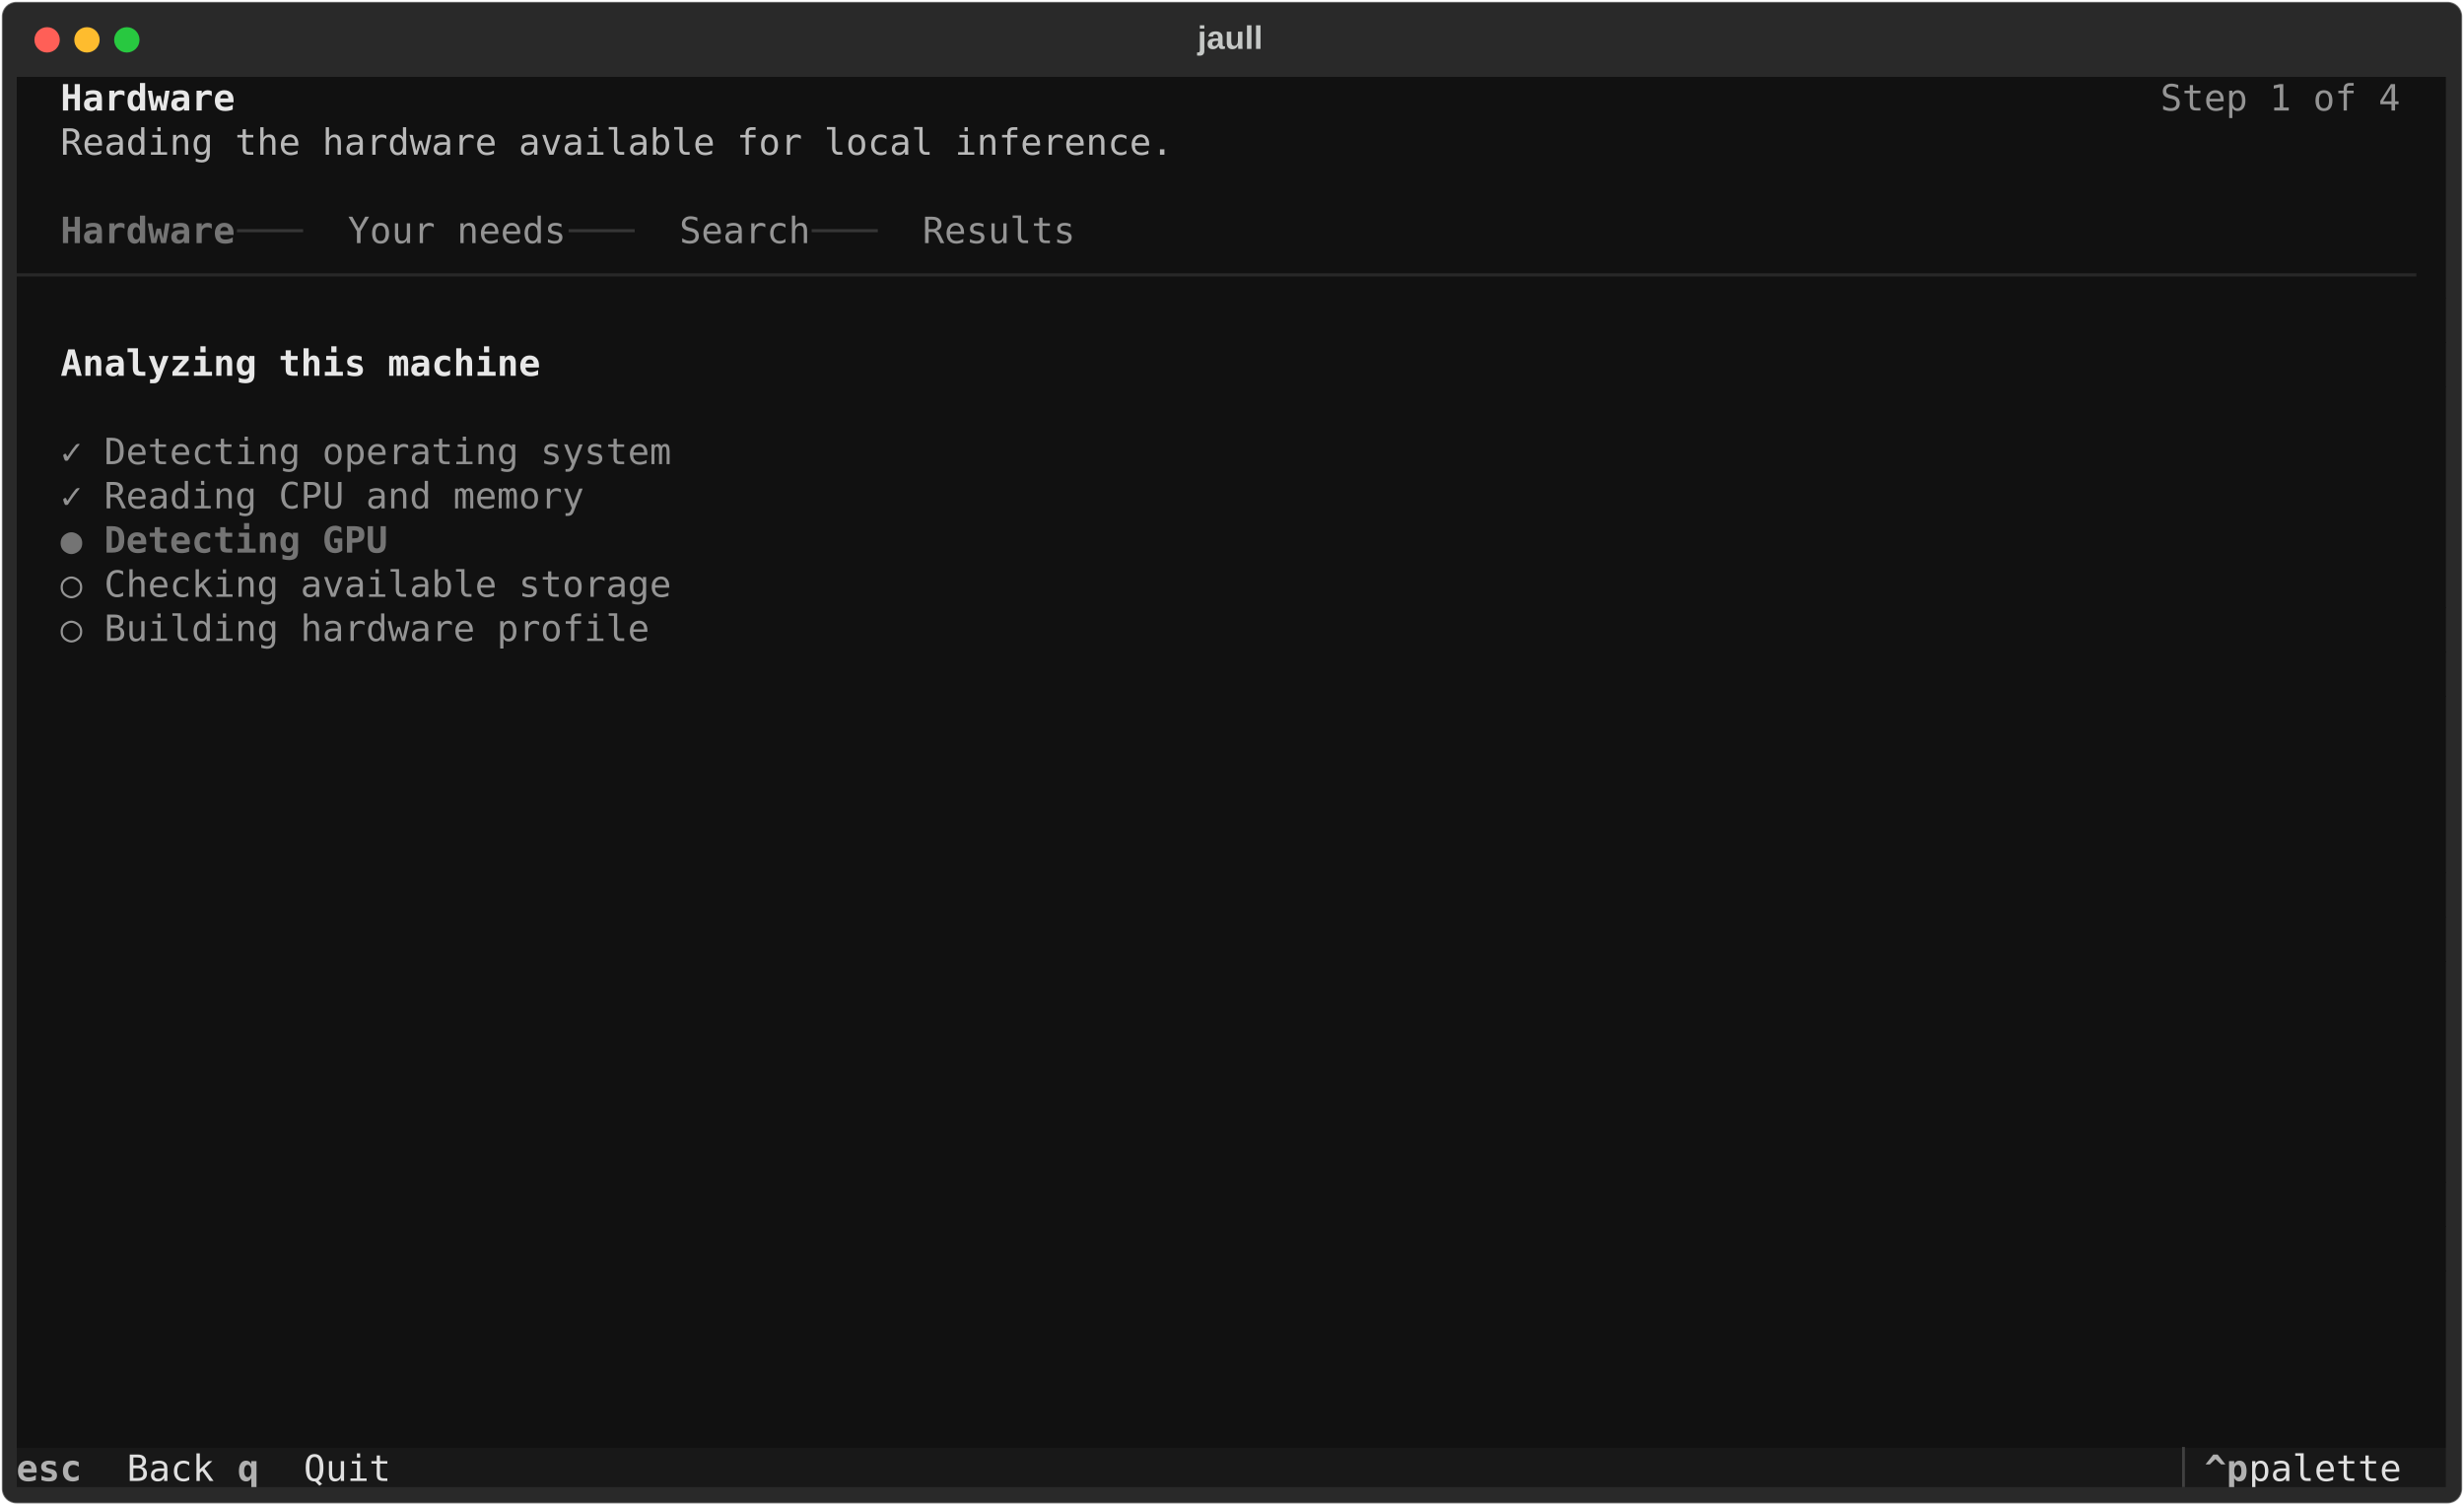
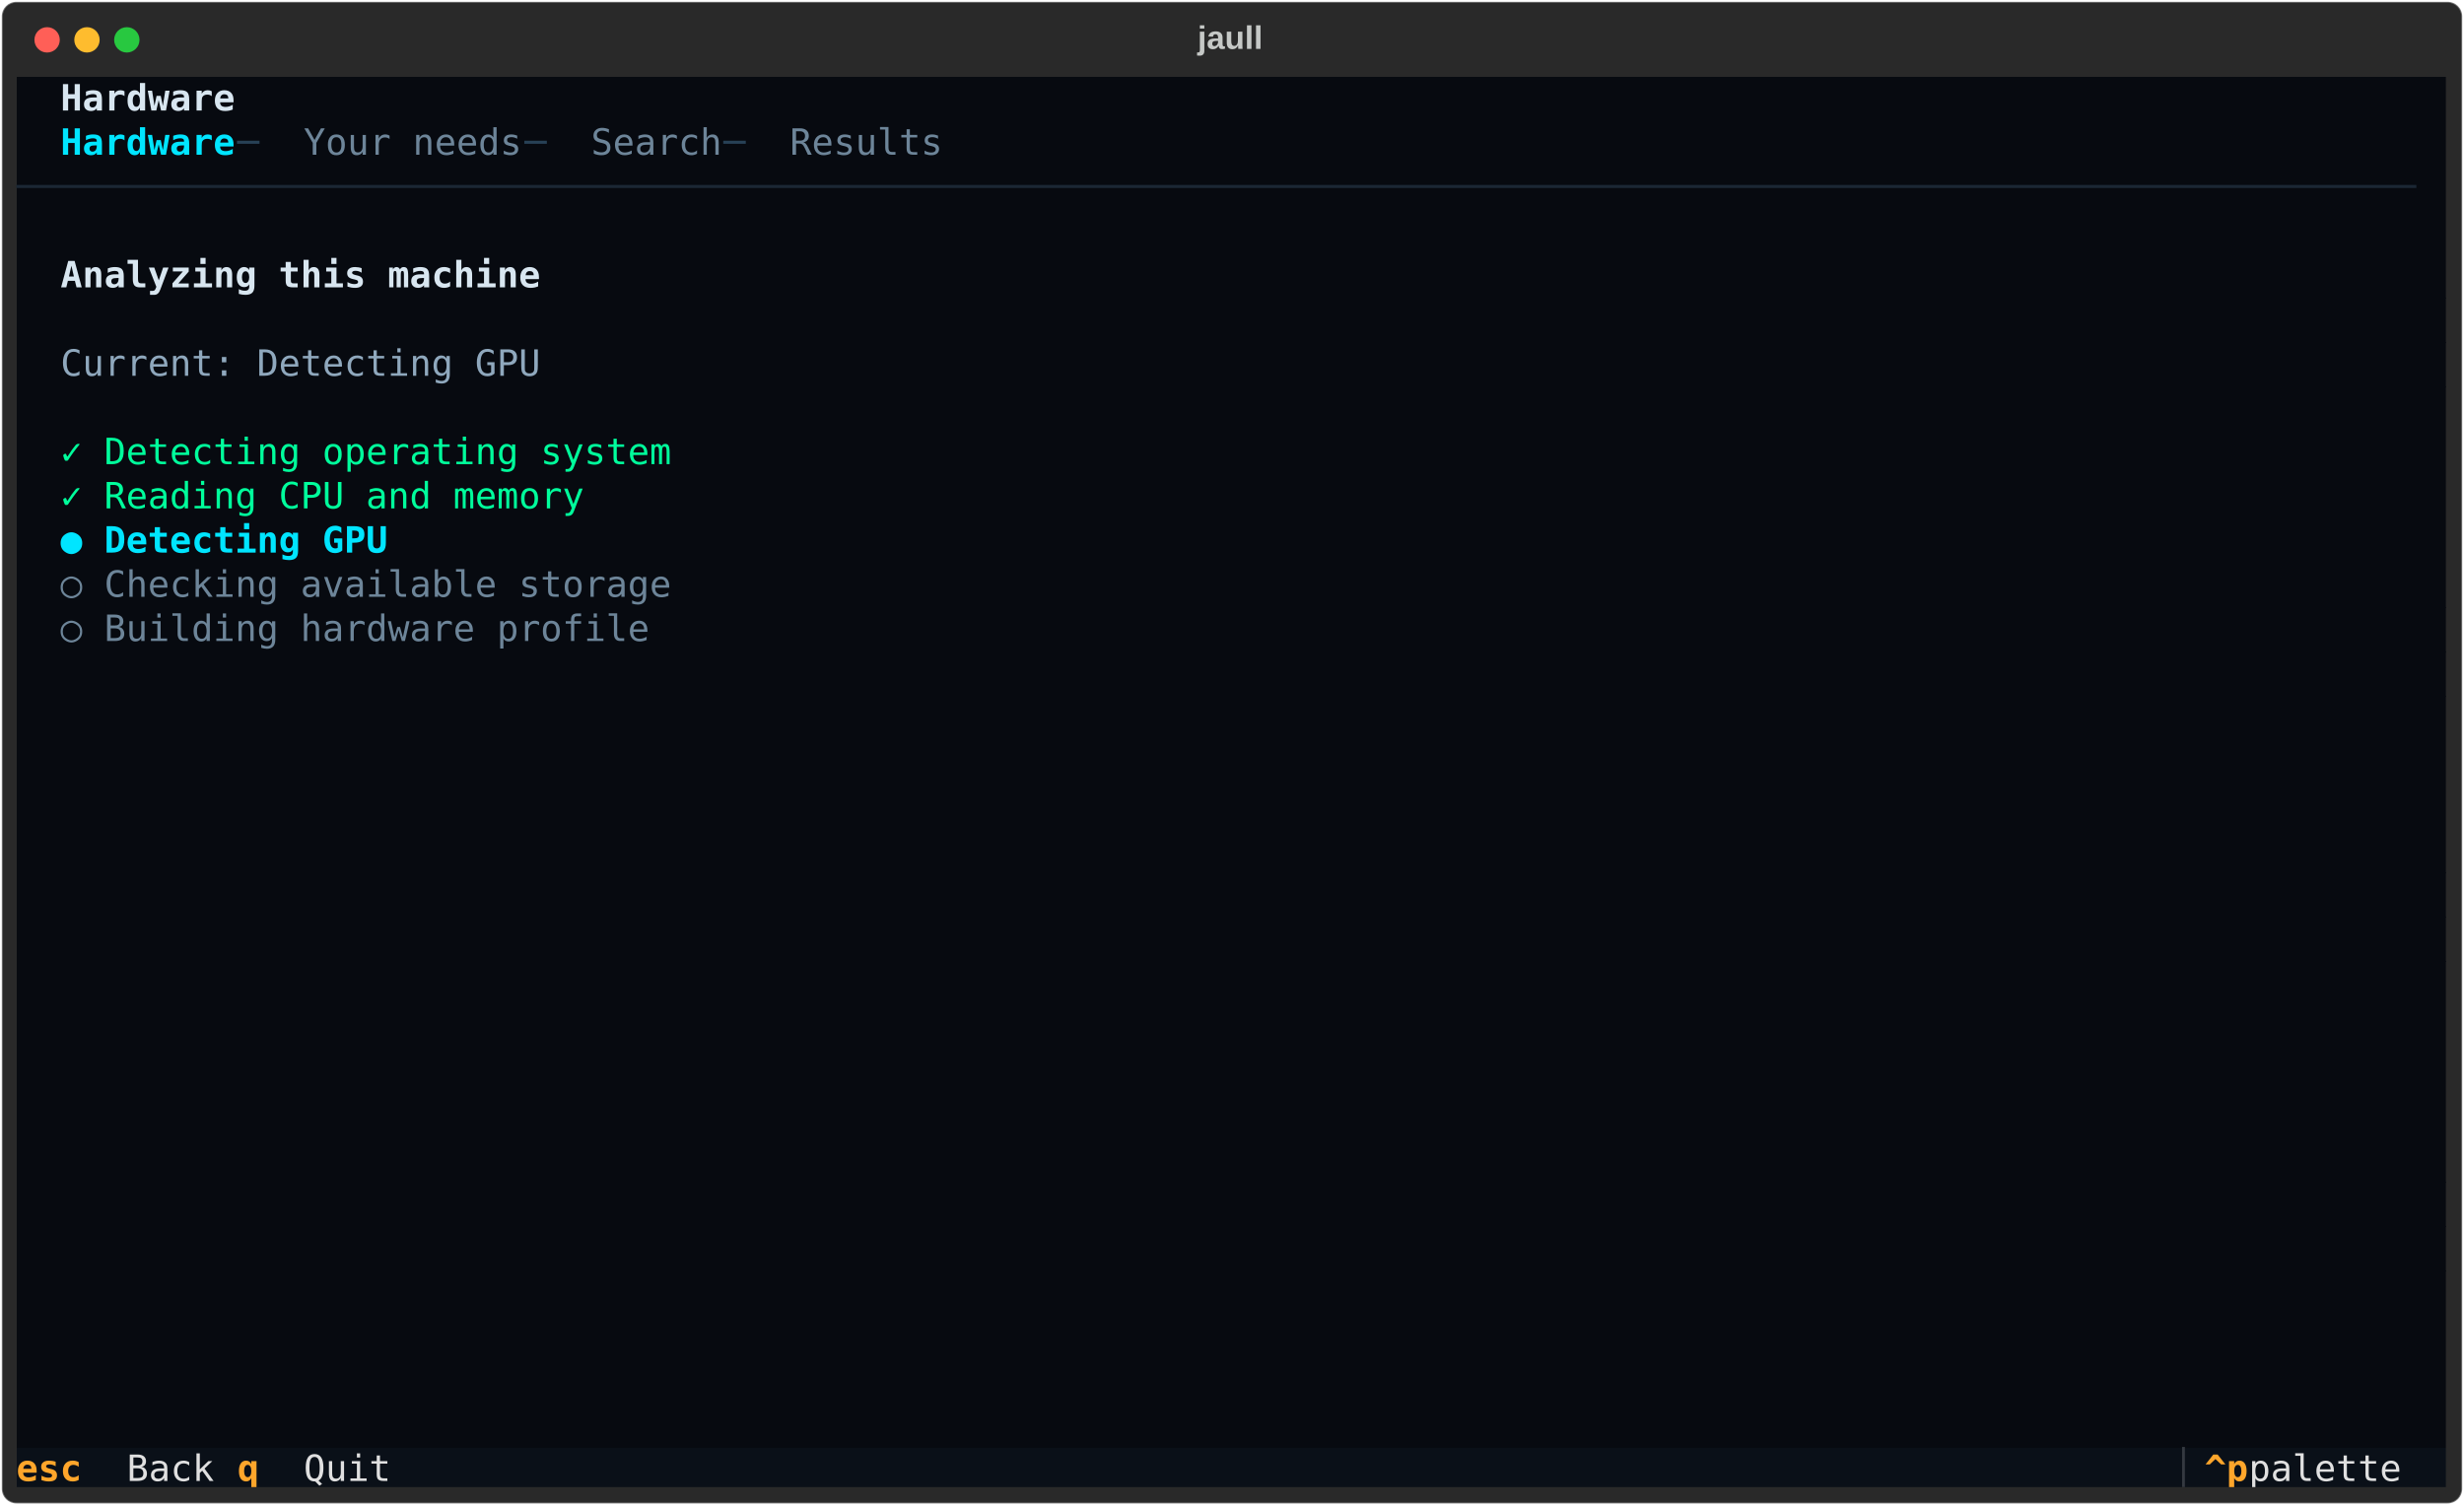
<svg xmlns="http://www.w3.org/2000/svg" class="rich-terminal" viewBox="0 0 1360 830.8">
  <style>

    @font-face {
        font-family: "Fira Code";
        src: local("FiraCode-Regular"),
                url("https://cdnjs.cloudflare.com/ajax/libs/firacode/6.2.0/woff2/FiraCode-Regular.woff2") format("woff2"),
                url("https://cdnjs.cloudflare.com/ajax/libs/firacode/6.2.0/woff/FiraCode-Regular.woff") format("woff");
        font-style: normal;
        font-weight: 400;
    }
    @font-face {
        font-family: "Fira Code";
        src: local("FiraCode-Bold"),
                url("https://cdnjs.cloudflare.com/ajax/libs/firacode/6.2.0/woff2/FiraCode-Bold.woff2") format("woff2"),
                url("https://cdnjs.cloudflare.com/ajax/libs/firacode/6.2.0/woff/FiraCode-Bold.woff") format("woff");
        font-style: bold;
        font-weight: 700;
    }

-     .terminal-1632475556-matrix {
+     .terminal-3938729100-matrix {
        font-family: Fira Code, monospace;
        font-size: 20px;
        line-height: 24.4px;
        font-variant-east-asian: full-width;
    }

-     .terminal-1632475556-title {
+     .terminal-3938729100-title {
        font-size: 18px;
        font-weight: bold;
        font-family: arial;
    }

-     .terminal-1632475556-r1 { fill: #c5c8c6 }
- .terminal-1632475556-r2 { fill: #e7e7e7;font-weight: bold }
- .terminal-1632475556-r3 { fill: #949494 }
- .terminal-1632475556-r4 { fill: #b9b9b9 }
- .terminal-1632475556-r5 { fill: #747474;font-weight: bold }
- .terminal-1632475556-r6 { fill: #363636 }
- .terminal-1632475556-r7 { fill: #282828 }
- .terminal-1632475556-r8 { fill: #919191 }
- .terminal-1632475556-r9 { fill: #b0b0b0;font-weight: bold }
- .terminal-1632475556-r10 { fill: #e0e0e0 }
- .terminal-1632475556-r11 { fill: #404040 }
+     .terminal-3938729100-r1 { fill: #c5c8c6 }
+ .terminal-3938729100-r2 { fill: #d8e6f0;font-weight: bold }
+ .terminal-3938729100-r3 { fill: #00e5ff;font-weight: bold }
+ .terminal-3938729100-r4 { fill: #274156 }
+ .terminal-3938729100-r5 { fill: #6d8599 }
+ .terminal-3938729100-r6 { fill: #1b2735 }
+ .terminal-3938729100-r7 { fill: #8fa8bd }
+ .terminal-3938729100-r8 { fill: #00ff9c }
+ .terminal-3938729100-r9 { fill: #ffa62b;font-weight: bold }
+ .terminal-3938729100-r10 { fill: #e0e0e0 }
+ .terminal-3938729100-r11 { fill: #343940 }
    </style>
  <defs>
-     <clipPath id="terminal-1632475556-clip-terminal">
+     <clipPath id="terminal-3938729100-clip-terminal">
      <rect x="0" y="0" width="1341.0" height="779.8" />
    </clipPath>
-     <clipPath id="terminal-1632475556-line-0">
+     <clipPath id="terminal-3938729100-line-0">
      <rect x="0" y="1.5" width="1342" height="24.65" />
    </clipPath>
-     <clipPath id="terminal-1632475556-line-1">
+     <clipPath id="terminal-3938729100-line-1">
      <rect x="0" y="25.9" width="1342" height="24.65" />
    </clipPath>
-     <clipPath id="terminal-1632475556-line-2">
+     <clipPath id="terminal-3938729100-line-2">
      <rect x="0" y="50.3" width="1342" height="24.65" />
    </clipPath>
-     <clipPath id="terminal-1632475556-line-3">
+     <clipPath id="terminal-3938729100-line-3">
      <rect x="0" y="74.7" width="1342" height="24.65" />
    </clipPath>
-     <clipPath id="terminal-1632475556-line-4">
+     <clipPath id="terminal-3938729100-line-4">
      <rect x="0" y="99.1" width="1342" height="24.65" />
    </clipPath>
-     <clipPath id="terminal-1632475556-line-5">
+     <clipPath id="terminal-3938729100-line-5">
      <rect x="0" y="123.5" width="1342" height="24.65" />
    </clipPath>
-     <clipPath id="terminal-1632475556-line-6">
+     <clipPath id="terminal-3938729100-line-6">
      <rect x="0" y="147.9" width="1342" height="24.65" />
    </clipPath>
-     <clipPath id="terminal-1632475556-line-7">
+     <clipPath id="terminal-3938729100-line-7">
      <rect x="0" y="172.3" width="1342" height="24.65" />
    </clipPath>
-     <clipPath id="terminal-1632475556-line-8">
+     <clipPath id="terminal-3938729100-line-8">
      <rect x="0" y="196.7" width="1342" height="24.65" />
    </clipPath>
-     <clipPath id="terminal-1632475556-line-9">
+     <clipPath id="terminal-3938729100-line-9">
      <rect x="0" y="221.1" width="1342" height="24.65" />
    </clipPath>
-     <clipPath id="terminal-1632475556-line-10">
+     <clipPath id="terminal-3938729100-line-10">
      <rect x="0" y="245.5" width="1342" height="24.65" />
    </clipPath>
-     <clipPath id="terminal-1632475556-line-11">
+     <clipPath id="terminal-3938729100-line-11">
      <rect x="0" y="269.9" width="1342" height="24.65" />
    </clipPath>
-     <clipPath id="terminal-1632475556-line-12">
+     <clipPath id="terminal-3938729100-line-12">
      <rect x="0" y="294.3" width="1342" height="24.65" />
    </clipPath>
-     <clipPath id="terminal-1632475556-line-13">
+     <clipPath id="terminal-3938729100-line-13">
      <rect x="0" y="318.7" width="1342" height="24.65" />
    </clipPath>
-     <clipPath id="terminal-1632475556-line-14">
+     <clipPath id="terminal-3938729100-line-14">
      <rect x="0" y="343.1" width="1342" height="24.65" />
    </clipPath>
-     <clipPath id="terminal-1632475556-line-15">
+     <clipPath id="terminal-3938729100-line-15">
      <rect x="0" y="367.5" width="1342" height="24.65" />
    </clipPath>
-     <clipPath id="terminal-1632475556-line-16">
+     <clipPath id="terminal-3938729100-line-16">
      <rect x="0" y="391.9" width="1342" height="24.65" />
    </clipPath>
-     <clipPath id="terminal-1632475556-line-17">
+     <clipPath id="terminal-3938729100-line-17">
      <rect x="0" y="416.3" width="1342" height="24.65" />
    </clipPath>
-     <clipPath id="terminal-1632475556-line-18">
+     <clipPath id="terminal-3938729100-line-18">
      <rect x="0" y="440.7" width="1342" height="24.65" />
    </clipPath>
-     <clipPath id="terminal-1632475556-line-19">
+     <clipPath id="terminal-3938729100-line-19">
      <rect x="0" y="465.1" width="1342" height="24.65" />
    </clipPath>
-     <clipPath id="terminal-1632475556-line-20">
+     <clipPath id="terminal-3938729100-line-20">
      <rect x="0" y="489.5" width="1342" height="24.65" />
    </clipPath>
-     <clipPath id="terminal-1632475556-line-21">
+     <clipPath id="terminal-3938729100-line-21">
      <rect x="0" y="513.9" width="1342" height="24.65" />
    </clipPath>
-     <clipPath id="terminal-1632475556-line-22">
+     <clipPath id="terminal-3938729100-line-22">
      <rect x="0" y="538.3" width="1342" height="24.65" />
    </clipPath>
-     <clipPath id="terminal-1632475556-line-23">
+     <clipPath id="terminal-3938729100-line-23">
      <rect x="0" y="562.7" width="1342" height="24.65" />
    </clipPath>
-     <clipPath id="terminal-1632475556-line-24">
+     <clipPath id="terminal-3938729100-line-24">
      <rect x="0" y="587.1" width="1342" height="24.65" />
    </clipPath>
-     <clipPath id="terminal-1632475556-line-25">
+     <clipPath id="terminal-3938729100-line-25">
      <rect x="0" y="611.5" width="1342" height="24.65" />
    </clipPath>
-     <clipPath id="terminal-1632475556-line-26">
+     <clipPath id="terminal-3938729100-line-26">
      <rect x="0" y="635.9" width="1342" height="24.65" />
    </clipPath>
-     <clipPath id="terminal-1632475556-line-27">
+     <clipPath id="terminal-3938729100-line-27">
      <rect x="0" y="660.3" width="1342" height="24.65" />
    </clipPath>
-     <clipPath id="terminal-1632475556-line-28">
+     <clipPath id="terminal-3938729100-line-28">
      <rect x="0" y="684.7" width="1342" height="24.65" />
    </clipPath>
-     <clipPath id="terminal-1632475556-line-29">
+     <clipPath id="terminal-3938729100-line-29">
      <rect x="0" y="709.1" width="1342" height="24.65" />
    </clipPath>
-     <clipPath id="terminal-1632475556-line-30">
+     <clipPath id="terminal-3938729100-line-30">
      <rect x="0" y="733.5" width="1342" height="24.65" />
    </clipPath>
  </defs>
  <rect fill="#292929" stroke="rgba(255,255,255,0.35)" stroke-width="1" x="1" y="1" width="1358" height="828.8" rx="8" />
-   <text class="terminal-1632475556-title" fill="#c5c8c6" text-anchor="middle" x="679" y="27">jaull</text>
+   <text class="terminal-3938729100-title" fill="#c5c8c6" text-anchor="middle" x="679" y="27">jaull</text>
  <g transform="translate(26,22)">
    <circle cx="0" cy="0" r="7" fill="#ff5f57" />
    <circle cx="22" cy="0" r="7" fill="#febc2e" />
    <circle cx="44" cy="0" r="7" fill="#28c840" />
  </g>
-   <g transform="translate(9, 41)" clip-path="url(#terminal-1632475556-clip-terminal)">
-     <rect fill="#111111" x="0" y="1.5" width="24.4" height="24.65" shape-rendering="crispEdges" />
-     <rect fill="#111111" x="24.4" y="1.5" width="97.6" height="24.65" shape-rendering="crispEdges" />
-     <rect fill="#111111" x="122" y="1.5" width="1061.4" height="24.65" shape-rendering="crispEdges" />
-     <rect fill="#111111" x="1183.4" y="1.5" width="134.2" height="24.65" shape-rendering="crispEdges" />
-     <rect fill="#111111" x="1317.6" y="1.5" width="24.4" height="24.65" shape-rendering="crispEdges" />
-     <rect fill="#111111" x="0" y="25.9" width="24.4" height="24.65" shape-rendering="crispEdges" />
-     <rect fill="#111111" x="24.4" y="25.9" width="622.2" height="24.65" shape-rendering="crispEdges" />
-     <rect fill="#111111" x="646.6" y="25.9" width="671" height="24.65" shape-rendering="crispEdges" />
-     <rect fill="#111111" x="1317.6" y="25.9" width="24.4" height="24.65" shape-rendering="crispEdges" />
-     <rect fill="#111111" x="0" y="50.3" width="24.4" height="24.65" shape-rendering="crispEdges" />
-     <rect fill="#111111" x="24.4" y="50.3" width="1293.2" height="24.65" shape-rendering="crispEdges" />
-     <rect fill="#111111" x="1317.6" y="50.3" width="24.4" height="24.65" shape-rendering="crispEdges" />
-     <rect fill="#111111" x="0" y="74.7" width="24.4" height="24.65" shape-rendering="crispEdges" />
-     <rect fill="#111111" x="24.4" y="74.7" width="97.6" height="24.65" shape-rendering="crispEdges" />
-     <rect fill="#111111" x="122" y="74.7" width="61" height="24.65" shape-rendering="crispEdges" />
-     <rect fill="#111111" x="183" y="74.7" width="122" height="24.65" shape-rendering="crispEdges" />
-     <rect fill="#111111" x="305" y="74.7" width="61" height="24.65" shape-rendering="crispEdges" />
-     <rect fill="#111111" x="366" y="74.7" width="73.2" height="24.65" shape-rendering="crispEdges" />
-     <rect fill="#111111" x="439.2" y="74.7" width="61" height="24.65" shape-rendering="crispEdges" />
-     <rect fill="#111111" x="500.2" y="74.7" width="85.4" height="24.65" shape-rendering="crispEdges" />
-     <rect fill="#111111" x="585.6" y="74.7" width="732" height="24.65" shape-rendering="crispEdges" />
-     <rect fill="#111111" x="1317.6" y="74.7" width="24.4" height="24.65" shape-rendering="crispEdges" />
-     <rect fill="#111111" x="0" y="99.1" width="1342" height="24.65" shape-rendering="crispEdges" />
-     <rect fill="#111111" x="0" y="123.5" width="1342" height="24.65" shape-rendering="crispEdges" />
-     <rect fill="#111111" x="0" y="147.9" width="24.4" height="24.65" shape-rendering="crispEdges" />
-     <rect fill="#111111" x="24.4" y="147.9" width="268.4" height="24.65" shape-rendering="crispEdges" />
-     <rect fill="#111111" x="292.8" y="147.9" width="1024.8" height="24.65" shape-rendering="crispEdges" />
-     <rect fill="#111111" x="1317.6" y="147.9" width="24.4" height="24.65" shape-rendering="crispEdges" />
-     <rect fill="#111111" x="0" y="172.3" width="24.4" height="24.65" shape-rendering="crispEdges" />
-     <rect fill="#111111" x="24.4" y="172.3" width="1293.2" height="24.65" shape-rendering="crispEdges" />
-     <rect fill="#111111" x="1317.6" y="172.3" width="24.4" height="24.65" shape-rendering="crispEdges" />
-     <rect fill="#111111" x="0" y="196.7" width="24.4" height="24.65" shape-rendering="crispEdges" />
-     <rect fill="#111111" x="24.4" y="196.7" width="341.6" height="24.65" shape-rendering="crispEdges" />
-     <rect fill="#111111" x="366" y="196.7" width="951.6" height="24.65" shape-rendering="crispEdges" />
-     <rect fill="#111111" x="1317.6" y="196.7" width="24.4" height="24.65" shape-rendering="crispEdges" />
-     <rect fill="#111111" x="0" y="221.1" width="24.4" height="24.65" shape-rendering="crispEdges" />
-     <rect fill="#111111" x="24.4" y="221.1" width="292.8" height="24.65" shape-rendering="crispEdges" />
-     <rect fill="#111111" x="317.2" y="221.1" width="1000.4" height="24.65" shape-rendering="crispEdges" />
-     <rect fill="#111111" x="1317.6" y="221.1" width="24.4" height="24.65" shape-rendering="crispEdges" />
-     <rect fill="#111111" x="0" y="245.5" width="24.4" height="24.65" shape-rendering="crispEdges" />
-     <rect fill="#111111" x="24.4" y="245.5" width="183" height="24.65" shape-rendering="crispEdges" />
-     <rect fill="#111111" x="207.4" y="245.5" width="1110.2" height="24.65" shape-rendering="crispEdges" />
-     <rect fill="#111111" x="1317.6" y="245.5" width="24.4" height="24.65" shape-rendering="crispEdges" />
-     <rect fill="#111111" x="0" y="269.9" width="24.4" height="24.65" shape-rendering="crispEdges" />
-     <rect fill="#111111" x="24.4" y="269.9" width="341.6" height="24.65" shape-rendering="crispEdges" />
-     <rect fill="#111111" x="366" y="269.9" width="951.6" height="24.65" shape-rendering="crispEdges" />
-     <rect fill="#111111" x="1317.6" y="269.9" width="24.4" height="24.65" shape-rendering="crispEdges" />
-     <rect fill="#111111" x="0" y="294.3" width="24.4" height="24.65" shape-rendering="crispEdges" />
-     <rect fill="#111111" x="24.4" y="294.3" width="329.4" height="24.65" shape-rendering="crispEdges" />
-     <rect fill="#111111" x="353.8" y="294.3" width="963.8" height="24.65" shape-rendering="crispEdges" />
-     <rect fill="#111111" x="1317.6" y="294.3" width="24.4" height="24.65" shape-rendering="crispEdges" />
-     <rect fill="#111111" x="0" y="318.7" width="24.4" height="24.65" shape-rendering="crispEdges" />
-     <rect fill="#111111" x="24.4" y="318.7" width="1293.2" height="24.65" shape-rendering="crispEdges" />
-     <rect fill="#111111" x="1317.6" y="318.7" width="24.4" height="24.65" shape-rendering="crispEdges" />
-     <rect fill="#111111" x="0" y="343.1" width="24.4" height="24.65" shape-rendering="crispEdges" />
-     <rect fill="#111111" x="24.4" y="343.1" width="1293.2" height="24.65" shape-rendering="crispEdges" />
-     <rect fill="#111111" x="1317.6" y="343.1" width="24.4" height="24.65" shape-rendering="crispEdges" />
-     <rect fill="#111111" x="0" y="367.5" width="1342" height="24.65" shape-rendering="crispEdges" />
-     <rect fill="#111111" x="0" y="391.9" width="1342" height="24.65" shape-rendering="crispEdges" />
-     <rect fill="#111111" x="0" y="416.3" width="1342" height="24.65" shape-rendering="crispEdges" />
-     <rect fill="#111111" x="0" y="440.7" width="1342" height="24.65" shape-rendering="crispEdges" />
-     <rect fill="#111111" x="0" y="465.1" width="1342" height="24.65" shape-rendering="crispEdges" />
-     <rect fill="#111111" x="0" y="489.5" width="1342" height="24.65" shape-rendering="crispEdges" />
-     <rect fill="#111111" x="0" y="513.9" width="1342" height="24.65" shape-rendering="crispEdges" />
-     <rect fill="#111111" x="0" y="538.3" width="1342" height="24.65" shape-rendering="crispEdges" />
-     <rect fill="#111111" x="0" y="562.7" width="1342" height="24.65" shape-rendering="crispEdges" />
-     <rect fill="#111111" x="0" y="587.1" width="1342" height="24.65" shape-rendering="crispEdges" />
-     <rect fill="#111111" x="0" y="611.5" width="1342" height="24.65" shape-rendering="crispEdges" />
-     <rect fill="#111111" x="0" y="635.9" width="1342" height="24.65" shape-rendering="crispEdges" />
-     <rect fill="#111111" x="0" y="660.3" width="1342" height="24.65" shape-rendering="crispEdges" />
-     <rect fill="#111111" x="0" y="684.7" width="1342" height="24.65" shape-rendering="crispEdges" />
-     <rect fill="#111111" x="0" y="709.1" width="1342" height="24.65" shape-rendering="crispEdges" />
-     <rect fill="#111111" x="0" y="733.5" width="1342" height="24.65" shape-rendering="crispEdges" />
-     <rect fill="#181818" x="0" y="757.9" width="61" height="24.65" shape-rendering="crispEdges" />
-     <rect fill="#181818" x="61" y="757.9" width="61" height="24.65" shape-rendering="crispEdges" />
-     <rect fill="#181818" x="122" y="757.9" width="36.6" height="24.65" shape-rendering="crispEdges" />
-     <rect fill="#181818" x="158.6" y="757.9" width="61" height="24.65" shape-rendering="crispEdges" />
-     <rect fill="#181818" x="219.6" y="757.9" width="976" height="24.65" shape-rendering="crispEdges" />
-     <rect fill="#181818" x="1195.6" y="757.9" width="12.2" height="24.65" shape-rendering="crispEdges" />
-     <rect fill="#181818" x="1207.8" y="757.9" width="24.4" height="24.65" shape-rendering="crispEdges" />
-     <rect fill="#181818" x="1232.2" y="757.9" width="97.6" height="24.65" shape-rendering="crispEdges" />
-     <rect fill="#181818" x="1329.8" y="757.9" width="12.2" height="24.65" shape-rendering="crispEdges" />
-     <g class="terminal-1632475556-matrix">
-       <text class="terminal-1632475556-r2" x="24.4" y="20" textLength="97.6" clip-path="url(#terminal-1632475556-line-0)">Hardware</text>
-       <text class="terminal-1632475556-r3" x="1183.4" y="20" textLength="134.2" clip-path="url(#terminal-1632475556-line-0)">Step 1 of 4</text>
-       <text class="terminal-1632475556-r1" x="1342" y="20" textLength="12.2" clip-path="url(#terminal-1632475556-line-0)">
- </text>
-       <text class="terminal-1632475556-r4" x="24.4" y="44.4" textLength="622.2" clip-path="url(#terminal-1632475556-line-1)">Reading the hardware available for local inference.</text>
-       <text class="terminal-1632475556-r1" x="1342" y="44.4" textLength="12.2" clip-path="url(#terminal-1632475556-line-1)">
- </text>
-       <text class="terminal-1632475556-r1" x="1342" y="68.8" textLength="12.2" clip-path="url(#terminal-1632475556-line-2)">
- </text>
-       <text class="terminal-1632475556-r5" x="24.4" y="93.2" textLength="97.6" clip-path="url(#terminal-1632475556-line-3)">Hardware</text>
-       <text class="terminal-1632475556-r6" x="122" y="93.2" textLength="61" clip-path="url(#terminal-1632475556-line-3)"> ─── </text>
-       <text class="terminal-1632475556-r3" x="183" y="93.2" textLength="122" clip-path="url(#terminal-1632475556-line-3)">Your needs</text>
-       <text class="terminal-1632475556-r6" x="305" y="93.2" textLength="61" clip-path="url(#terminal-1632475556-line-3)"> ─── </text>
-       <text class="terminal-1632475556-r3" x="366" y="93.2" textLength="73.2" clip-path="url(#terminal-1632475556-line-3)">Search</text>
-       <text class="terminal-1632475556-r6" x="439.2" y="93.2" textLength="61" clip-path="url(#terminal-1632475556-line-3)"> ─── </text>
-       <text class="terminal-1632475556-r3" x="500.2" y="93.2" textLength="85.4" clip-path="url(#terminal-1632475556-line-3)">Results</text>
-       <text class="terminal-1632475556-r1" x="1342" y="93.2" textLength="12.2" clip-path="url(#terminal-1632475556-line-3)">
- </text>
-       <text class="terminal-1632475556-r7" x="0" y="117.6" textLength="1342" clip-path="url(#terminal-1632475556-line-4)">──────────────────────────────────────────────────────────────────────────────────────────────────────────────</text>
-       <text class="terminal-1632475556-r1" x="1342" y="117.6" textLength="12.2" clip-path="url(#terminal-1632475556-line-4)">
- </text>
-       <text class="terminal-1632475556-r1" x="1342" y="142" textLength="12.2" clip-path="url(#terminal-1632475556-line-5)">
- </text>
-       <text class="terminal-1632475556-r2" x="24.4" y="166.4" textLength="268.4" clip-path="url(#terminal-1632475556-line-6)">Analyzing this machine</text>
-       <text class="terminal-1632475556-r1" x="1342" y="166.4" textLength="12.2" clip-path="url(#terminal-1632475556-line-6)">
- </text>
-       <text class="terminal-1632475556-r1" x="1342" y="190.8" textLength="12.2" clip-path="url(#terminal-1632475556-line-7)">
- </text>
-       <text class="terminal-1632475556-r8" x="24.4" y="215.2" textLength="341.6" clip-path="url(#terminal-1632475556-line-8)">✓ Detecting operating system</text>
-       <text class="terminal-1632475556-r1" x="1342" y="215.2" textLength="12.2" clip-path="url(#terminal-1632475556-line-8)">
- </text>
-       <text class="terminal-1632475556-r8" x="24.4" y="239.6" textLength="292.8" clip-path="url(#terminal-1632475556-line-9)">✓ Reading CPU and memory</text>
-       <text class="terminal-1632475556-r1" x="1342" y="239.6" textLength="12.2" clip-path="url(#terminal-1632475556-line-9)">
- </text>
-       <text class="terminal-1632475556-r5" x="24.4" y="264" textLength="183" clip-path="url(#terminal-1632475556-line-10)">● Detecting GPU</text>
-       <text class="terminal-1632475556-r1" x="1342" y="264" textLength="12.2" clip-path="url(#terminal-1632475556-line-10)">
- </text>
-       <text class="terminal-1632475556-r3" x="24.4" y="288.4" textLength="341.6" clip-path="url(#terminal-1632475556-line-11)">○ Checking available storage</text>
-       <text class="terminal-1632475556-r1" x="1342" y="288.4" textLength="12.2" clip-path="url(#terminal-1632475556-line-11)">
- </text>
-       <text class="terminal-1632475556-r3" x="24.4" y="312.8" textLength="329.4" clip-path="url(#terminal-1632475556-line-12)">○ Building hardware profile</text>
-       <text class="terminal-1632475556-r1" x="1342" y="312.8" textLength="12.2" clip-path="url(#terminal-1632475556-line-12)">
- </text>
-       <text class="terminal-1632475556-r1" x="1342" y="337.2" textLength="12.2" clip-path="url(#terminal-1632475556-line-13)">
- </text>
-       <text class="terminal-1632475556-r1" x="1342" y="361.6" textLength="12.2" clip-path="url(#terminal-1632475556-line-14)">
- </text>
-       <text class="terminal-1632475556-r1" x="1342" y="386" textLength="12.2" clip-path="url(#terminal-1632475556-line-15)">
- </text>
-       <text class="terminal-1632475556-r1" x="1342" y="410.4" textLength="12.2" clip-path="url(#terminal-1632475556-line-16)">
- </text>
-       <text class="terminal-1632475556-r1" x="1342" y="434.8" textLength="12.2" clip-path="url(#terminal-1632475556-line-17)">
- </text>
-       <text class="terminal-1632475556-r1" x="1342" y="459.2" textLength="12.2" clip-path="url(#terminal-1632475556-line-18)">
- </text>
-       <text class="terminal-1632475556-r1" x="1342" y="483.6" textLength="12.2" clip-path="url(#terminal-1632475556-line-19)">
- </text>
-       <text class="terminal-1632475556-r1" x="1342" y="508" textLength="12.2" clip-path="url(#terminal-1632475556-line-20)">
- </text>
-       <text class="terminal-1632475556-r1" x="1342" y="532.4" textLength="12.2" clip-path="url(#terminal-1632475556-line-21)">
- </text>
-       <text class="terminal-1632475556-r1" x="1342" y="556.8" textLength="12.2" clip-path="url(#terminal-1632475556-line-22)">
- </text>
-       <text class="terminal-1632475556-r1" x="1342" y="581.2" textLength="12.2" clip-path="url(#terminal-1632475556-line-23)">
- </text>
-       <text class="terminal-1632475556-r1" x="1342" y="605.6" textLength="12.2" clip-path="url(#terminal-1632475556-line-24)">
- </text>
-       <text class="terminal-1632475556-r1" x="1342" y="630" textLength="12.2" clip-path="url(#terminal-1632475556-line-25)">
- </text>
-       <text class="terminal-1632475556-r1" x="1342" y="654.4" textLength="12.2" clip-path="url(#terminal-1632475556-line-26)">
- </text>
-       <text class="terminal-1632475556-r1" x="1342" y="678.8" textLength="12.2" clip-path="url(#terminal-1632475556-line-27)">
- </text>
-       <text class="terminal-1632475556-r1" x="1342" y="703.2" textLength="12.2" clip-path="url(#terminal-1632475556-line-28)">
- </text>
-       <text class="terminal-1632475556-r1" x="1342" y="727.6" textLength="12.2" clip-path="url(#terminal-1632475556-line-29)">
- </text>
-       <text class="terminal-1632475556-r1" x="1342" y="752" textLength="12.2" clip-path="url(#terminal-1632475556-line-30)">
- </text>
-       <text class="terminal-1632475556-r9" x="0" y="776.4" textLength="61" clip-path="url(#terminal-1632475556-line-31)"> esc </text>
-       <text class="terminal-1632475556-r10" x="61" y="776.4" textLength="61" clip-path="url(#terminal-1632475556-line-31)">Back </text>
-       <text class="terminal-1632475556-r9" x="122" y="776.4" textLength="36.6" clip-path="url(#terminal-1632475556-line-31)"> q </text>
-       <text class="terminal-1632475556-r10" x="158.6" y="776.4" textLength="61" clip-path="url(#terminal-1632475556-line-31)">Quit </text>
-       <text class="terminal-1632475556-r11" x="1195.6" y="776.4" textLength="12.2" clip-path="url(#terminal-1632475556-line-31)">▏</text>
-       <text class="terminal-1632475556-r9" x="1207.8" y="776.4" textLength="24.4" clip-path="url(#terminal-1632475556-line-31)">^p</text>
-       <text class="terminal-1632475556-r10" x="1232.2" y="776.4" textLength="97.6" clip-path="url(#terminal-1632475556-line-31)"> palette</text>
+   <g transform="translate(9, 41)" clip-path="url(#terminal-3938729100-clip-terminal)">
+     <rect fill="#070a10" x="0" y="1.5" width="24.4" height="24.65" shape-rendering="crispEdges" />
+     <rect fill="#070a10" x="24.4" y="1.5" width="97.6" height="24.65" shape-rendering="crispEdges" />
+     <rect fill="#070a10" x="122" y="1.5" width="1195.6" height="24.65" shape-rendering="crispEdges" />
+     <rect fill="#070a10" x="1317.6" y="1.5" width="24.4" height="24.65" shape-rendering="crispEdges" />
+     <rect fill="#070a10" x="0" y="25.9" width="24.4" height="24.65" shape-rendering="crispEdges" />
+     <rect fill="#070a10" x="24.4" y="25.9" width="97.6" height="24.65" shape-rendering="crispEdges" />
+     <rect fill="#070a10" x="122" y="25.9" width="36.6" height="24.65" shape-rendering="crispEdges" />
+     <rect fill="#070a10" x="158.6" y="25.9" width="122" height="24.65" shape-rendering="crispEdges" />
+     <rect fill="#070a10" x="280.6" y="25.9" width="36.6" height="24.65" shape-rendering="crispEdges" />
+     <rect fill="#070a10" x="317.2" y="25.9" width="73.2" height="24.65" shape-rendering="crispEdges" />
+     <rect fill="#070a10" x="390.4" y="25.9" width="36.6" height="24.65" shape-rendering="crispEdges" />
+     <rect fill="#070a10" x="427" y="25.9" width="85.4" height="24.65" shape-rendering="crispEdges" />
+     <rect fill="#070a10" x="512.4" y="25.9" width="805.2" height="24.65" shape-rendering="crispEdges" />
+     <rect fill="#070a10" x="1317.6" y="25.9" width="24.4" height="24.65" shape-rendering="crispEdges" />
+     <rect fill="#070a10" x="0" y="50.3" width="1342" height="24.65" shape-rendering="crispEdges" />
+     <rect fill="#070a10" x="0" y="74.7" width="1342" height="24.65" shape-rendering="crispEdges" />
+     <rect fill="#070a10" x="0" y="99.1" width="24.4" height="24.65" shape-rendering="crispEdges" />
+     <rect fill="#070a10" x="24.4" y="99.1" width="268.4" height="24.65" shape-rendering="crispEdges" />
+     <rect fill="#070a10" x="292.8" y="99.1" width="1024.8" height="24.65" shape-rendering="crispEdges" />
+     <rect fill="#070a10" x="1317.6" y="99.1" width="24.4" height="24.65" shape-rendering="crispEdges" />
+     <rect fill="#070a10" x="0" y="123.5" width="24.4" height="24.65" shape-rendering="crispEdges" />
+     <rect fill="#070a10" x="24.4" y="123.5" width="1293.2" height="24.65" shape-rendering="crispEdges" />
+     <rect fill="#070a10" x="1317.6" y="123.5" width="24.4" height="24.65" shape-rendering="crispEdges" />
+     <rect fill="#070a10" x="0" y="147.9" width="24.4" height="24.65" shape-rendering="crispEdges" />
+     <rect fill="#070a10" x="24.4" y="147.9" width="268.4" height="24.65" shape-rendering="crispEdges" />
+     <rect fill="#070a10" x="292.8" y="147.9" width="1024.8" height="24.65" shape-rendering="crispEdges" />
+     <rect fill="#070a10" x="1317.6" y="147.9" width="24.4" height="24.65" shape-rendering="crispEdges" />
+     <rect fill="#070a10" x="0" y="172.3" width="24.4" height="24.65" shape-rendering="crispEdges" />
+     <rect fill="#070a10" x="24.4" y="172.3" width="1293.2" height="24.65" shape-rendering="crispEdges" />
+     <rect fill="#070a10" x="1317.6" y="172.3" width="24.4" height="24.65" shape-rendering="crispEdges" />
+     <rect fill="#070a10" x="0" y="196.7" width="24.4" height="24.65" shape-rendering="crispEdges" />
+     <rect fill="#070a10" x="24.4" y="196.7" width="341.6" height="24.65" shape-rendering="crispEdges" />
+     <rect fill="#070a10" x="366" y="196.7" width="951.6" height="24.65" shape-rendering="crispEdges" />
+     <rect fill="#070a10" x="1317.6" y="196.7" width="24.4" height="24.65" shape-rendering="crispEdges" />
+     <rect fill="#070a10" x="0" y="221.1" width="24.4" height="24.65" shape-rendering="crispEdges" />
+     <rect fill="#070a10" x="24.4" y="221.1" width="292.8" height="24.65" shape-rendering="crispEdges" />
+     <rect fill="#070a10" x="317.2" y="221.1" width="1000.4" height="24.65" shape-rendering="crispEdges" />
+     <rect fill="#070a10" x="1317.6" y="221.1" width="24.4" height="24.65" shape-rendering="crispEdges" />
+     <rect fill="#070a10" x="0" y="245.5" width="24.4" height="24.65" shape-rendering="crispEdges" />
+     <rect fill="#070a10" x="24.4" y="245.5" width="183" height="24.65" shape-rendering="crispEdges" />
+     <rect fill="#070a10" x="207.4" y="245.5" width="1110.2" height="24.65" shape-rendering="crispEdges" />
+     <rect fill="#070a10" x="1317.6" y="245.5" width="24.4" height="24.65" shape-rendering="crispEdges" />
+     <rect fill="#070a10" x="0" y="269.9" width="24.4" height="24.65" shape-rendering="crispEdges" />
+     <rect fill="#070a10" x="24.4" y="269.9" width="341.6" height="24.65" shape-rendering="crispEdges" />
+     <rect fill="#070a10" x="366" y="269.9" width="951.6" height="24.65" shape-rendering="crispEdges" />
+     <rect fill="#070a10" x="1317.6" y="269.9" width="24.4" height="24.65" shape-rendering="crispEdges" />
+     <rect fill="#070a10" x="0" y="294.3" width="24.4" height="24.65" shape-rendering="crispEdges" />
+     <rect fill="#070a10" x="24.4" y="294.3" width="329.4" height="24.65" shape-rendering="crispEdges" />
+     <rect fill="#070a10" x="353.8" y="294.3" width="963.8" height="24.65" shape-rendering="crispEdges" />
+     <rect fill="#070a10" x="1317.6" y="294.3" width="24.4" height="24.65" shape-rendering="crispEdges" />
+     <rect fill="#070a10" x="0" y="318.7" width="24.4" height="24.65" shape-rendering="crispEdges" />
+     <rect fill="#070a10" x="24.4" y="318.7" width="1293.2" height="24.65" shape-rendering="crispEdges" />
+     <rect fill="#070a10" x="1317.6" y="318.7" width="24.4" height="24.65" shape-rendering="crispEdges" />
+     <rect fill="#070a10" x="0" y="343.1" width="24.4" height="24.65" shape-rendering="crispEdges" />
+     <rect fill="#070a10" x="24.4" y="343.1" width="1293.2" height="24.65" shape-rendering="crispEdges" />
+     <rect fill="#070a10" x="1317.6" y="343.1" width="24.4" height="24.65" shape-rendering="crispEdges" />
+     <rect fill="#070a10" x="0" y="367.5" width="1342" height="24.65" shape-rendering="crispEdges" />
+     <rect fill="#070a10" x="0" y="391.9" width="1342" height="24.65" shape-rendering="crispEdges" />
+     <rect fill="#070a10" x="0" y="416.3" width="1342" height="24.65" shape-rendering="crispEdges" />
+     <rect fill="#070a10" x="0" y="440.7" width="1342" height="24.65" shape-rendering="crispEdges" />
+     <rect fill="#070a10" x="0" y="465.1" width="1342" height="24.65" shape-rendering="crispEdges" />
+     <rect fill="#070a10" x="0" y="489.5" width="1342" height="24.65" shape-rendering="crispEdges" />
+     <rect fill="#070a10" x="0" y="513.9" width="1342" height="24.65" shape-rendering="crispEdges" />
+     <rect fill="#070a10" x="0" y="538.3" width="1342" height="24.65" shape-rendering="crispEdges" />
+     <rect fill="#070a10" x="0" y="562.7" width="1342" height="24.65" shape-rendering="crispEdges" />
+     <rect fill="#070a10" x="0" y="587.1" width="1342" height="24.65" shape-rendering="crispEdges" />
+     <rect fill="#070a10" x="0" y="611.5" width="1342" height="24.65" shape-rendering="crispEdges" />
+     <rect fill="#070a10" x="0" y="635.9" width="1342" height="24.65" shape-rendering="crispEdges" />
+     <rect fill="#070a10" x="0" y="660.3" width="1342" height="24.65" shape-rendering="crispEdges" />
+     <rect fill="#070a10" x="0" y="684.7" width="1342" height="24.65" shape-rendering="crispEdges" />
+     <rect fill="#070a10" x="0" y="709.1" width="1342" height="24.65" shape-rendering="crispEdges" />
+     <rect fill="#070a10" x="0" y="733.5" width="1342" height="24.65" shape-rendering="crispEdges" />
+     <rect fill="#0a1018" x="0" y="757.9" width="61" height="24.65" shape-rendering="crispEdges" />
+     <rect fill="#0a1018" x="61" y="757.9" width="61" height="24.65" shape-rendering="crispEdges" />
+     <rect fill="#0a1018" x="122" y="757.9" width="36.6" height="24.65" shape-rendering="crispEdges" />
+     <rect fill="#0a1018" x="158.6" y="757.9" width="61" height="24.65" shape-rendering="crispEdges" />
+     <rect fill="#0a1018" x="219.6" y="757.9" width="976" height="24.65" shape-rendering="crispEdges" />
+     <rect fill="#0a1018" x="1195.6" y="757.9" width="12.2" height="24.65" shape-rendering="crispEdges" />
+     <rect fill="#0a1018" x="1207.8" y="757.9" width="24.4" height="24.65" shape-rendering="crispEdges" />
+     <rect fill="#0a1018" x="1232.2" y="757.9" width="97.6" height="24.65" shape-rendering="crispEdges" />
+     <rect fill="#0a1018" x="1329.8" y="757.9" width="12.2" height="24.65" shape-rendering="crispEdges" />
+     <g class="terminal-3938729100-matrix">
+       <text class="terminal-3938729100-r2" x="24.4" y="20" textLength="97.6" clip-path="url(#terminal-3938729100-line-0)">Hardware</text>
+       <text class="terminal-3938729100-r1" x="1342" y="20" textLength="12.2" clip-path="url(#terminal-3938729100-line-0)">
+ </text>
+       <text class="terminal-3938729100-r3" x="24.4" y="44.4" textLength="97.6" clip-path="url(#terminal-3938729100-line-1)">Hardware</text>
+       <text class="terminal-3938729100-r4" x="122" y="44.4" textLength="36.6" clip-path="url(#terminal-3938729100-line-1)"> ─ </text>
+       <text class="terminal-3938729100-r5" x="158.6" y="44.4" textLength="122" clip-path="url(#terminal-3938729100-line-1)">Your needs</text>
+       <text class="terminal-3938729100-r4" x="280.6" y="44.4" textLength="36.6" clip-path="url(#terminal-3938729100-line-1)"> ─ </text>
+       <text class="terminal-3938729100-r5" x="317.2" y="44.4" textLength="73.2" clip-path="url(#terminal-3938729100-line-1)">Search</text>
+       <text class="terminal-3938729100-r4" x="390.4" y="44.4" textLength="36.6" clip-path="url(#terminal-3938729100-line-1)"> ─ </text>
+       <text class="terminal-3938729100-r5" x="427" y="44.4" textLength="85.4" clip-path="url(#terminal-3938729100-line-1)">Results</text>
+       <text class="terminal-3938729100-r1" x="1342" y="44.4" textLength="12.2" clip-path="url(#terminal-3938729100-line-1)">
+ </text>
+       <text class="terminal-3938729100-r6" x="0" y="68.8" textLength="1342" clip-path="url(#terminal-3938729100-line-2)">──────────────────────────────────────────────────────────────────────────────────────────────────────────────</text>
+       <text class="terminal-3938729100-r1" x="1342" y="68.8" textLength="12.2" clip-path="url(#terminal-3938729100-line-2)">
+ </text>
+       <text class="terminal-3938729100-r1" x="1342" y="93.2" textLength="12.2" clip-path="url(#terminal-3938729100-line-3)">
+ </text>
+       <text class="terminal-3938729100-r2" x="24.4" y="117.6" textLength="268.4" clip-path="url(#terminal-3938729100-line-4)">Analyzing this machine</text>
+       <text class="terminal-3938729100-r1" x="1342" y="117.6" textLength="12.2" clip-path="url(#terminal-3938729100-line-4)">
+ </text>
+       <text class="terminal-3938729100-r1" x="1342" y="142" textLength="12.2" clip-path="url(#terminal-3938729100-line-5)">
+ </text>
+       <text class="terminal-3938729100-r7" x="24.4" y="166.4" textLength="268.4" clip-path="url(#terminal-3938729100-line-6)">Current: Detecting GPU</text>
+       <text class="terminal-3938729100-r1" x="1342" y="166.4" textLength="12.2" clip-path="url(#terminal-3938729100-line-6)">
+ </text>
+       <text class="terminal-3938729100-r1" x="1342" y="190.8" textLength="12.2" clip-path="url(#terminal-3938729100-line-7)">
+ </text>
+       <text class="terminal-3938729100-r8" x="24.4" y="215.2" textLength="341.6" clip-path="url(#terminal-3938729100-line-8)">✓ Detecting operating system</text>
+       <text class="terminal-3938729100-r1" x="1342" y="215.2" textLength="12.2" clip-path="url(#terminal-3938729100-line-8)">
+ </text>
+       <text class="terminal-3938729100-r8" x="24.4" y="239.6" textLength="292.8" clip-path="url(#terminal-3938729100-line-9)">✓ Reading CPU and memory</text>
+       <text class="terminal-3938729100-r1" x="1342" y="239.6" textLength="12.2" clip-path="url(#terminal-3938729100-line-9)">
+ </text>
+       <text class="terminal-3938729100-r3" x="24.4" y="264" textLength="183" clip-path="url(#terminal-3938729100-line-10)">● Detecting GPU</text>
+       <text class="terminal-3938729100-r1" x="1342" y="264" textLength="12.2" clip-path="url(#terminal-3938729100-line-10)">
+ </text>
+       <text class="terminal-3938729100-r5" x="24.4" y="288.4" textLength="341.6" clip-path="url(#terminal-3938729100-line-11)">○ Checking available storage</text>
+       <text class="terminal-3938729100-r1" x="1342" y="288.4" textLength="12.2" clip-path="url(#terminal-3938729100-line-11)">
+ </text>
+       <text class="terminal-3938729100-r5" x="24.4" y="312.8" textLength="329.4" clip-path="url(#terminal-3938729100-line-12)">○ Building hardware profile</text>
+       <text class="terminal-3938729100-r1" x="1342" y="312.8" textLength="12.2" clip-path="url(#terminal-3938729100-line-12)">
+ </text>
+       <text class="terminal-3938729100-r1" x="1342" y="337.2" textLength="12.2" clip-path="url(#terminal-3938729100-line-13)">
+ </text>
+       <text class="terminal-3938729100-r1" x="1342" y="361.6" textLength="12.2" clip-path="url(#terminal-3938729100-line-14)">
+ </text>
+       <text class="terminal-3938729100-r1" x="1342" y="386" textLength="12.2" clip-path="url(#terminal-3938729100-line-15)">
+ </text>
+       <text class="terminal-3938729100-r1" x="1342" y="410.4" textLength="12.2" clip-path="url(#terminal-3938729100-line-16)">
+ </text>
+       <text class="terminal-3938729100-r1" x="1342" y="434.8" textLength="12.2" clip-path="url(#terminal-3938729100-line-17)">
+ </text>
+       <text class="terminal-3938729100-r1" x="1342" y="459.2" textLength="12.2" clip-path="url(#terminal-3938729100-line-18)">
+ </text>
+       <text class="terminal-3938729100-r1" x="1342" y="483.6" textLength="12.2" clip-path="url(#terminal-3938729100-line-19)">
+ </text>
+       <text class="terminal-3938729100-r1" x="1342" y="508" textLength="12.2" clip-path="url(#terminal-3938729100-line-20)">
+ </text>
+       <text class="terminal-3938729100-r1" x="1342" y="532.4" textLength="12.2" clip-path="url(#terminal-3938729100-line-21)">
+ </text>
+       <text class="terminal-3938729100-r1" x="1342" y="556.8" textLength="12.2" clip-path="url(#terminal-3938729100-line-22)">
+ </text>
+       <text class="terminal-3938729100-r1" x="1342" y="581.2" textLength="12.2" clip-path="url(#terminal-3938729100-line-23)">
+ </text>
+       <text class="terminal-3938729100-r1" x="1342" y="605.6" textLength="12.2" clip-path="url(#terminal-3938729100-line-24)">
+ </text>
+       <text class="terminal-3938729100-r1" x="1342" y="630" textLength="12.2" clip-path="url(#terminal-3938729100-line-25)">
+ </text>
+       <text class="terminal-3938729100-r1" x="1342" y="654.4" textLength="12.2" clip-path="url(#terminal-3938729100-line-26)">
+ </text>
+       <text class="terminal-3938729100-r1" x="1342" y="678.8" textLength="12.2" clip-path="url(#terminal-3938729100-line-27)">
+ </text>
+       <text class="terminal-3938729100-r1" x="1342" y="703.2" textLength="12.2" clip-path="url(#terminal-3938729100-line-28)">
+ </text>
+       <text class="terminal-3938729100-r1" x="1342" y="727.6" textLength="12.2" clip-path="url(#terminal-3938729100-line-29)">
+ </text>
+       <text class="terminal-3938729100-r1" x="1342" y="752" textLength="12.2" clip-path="url(#terminal-3938729100-line-30)">
+ </text>
+       <text class="terminal-3938729100-r9" x="0" y="776.4" textLength="61" clip-path="url(#terminal-3938729100-line-31)"> esc </text>
+       <text class="terminal-3938729100-r10" x="61" y="776.4" textLength="61" clip-path="url(#terminal-3938729100-line-31)">Back </text>
+       <text class="terminal-3938729100-r9" x="122" y="776.4" textLength="36.6" clip-path="url(#terminal-3938729100-line-31)"> q </text>
+       <text class="terminal-3938729100-r10" x="158.6" y="776.4" textLength="61" clip-path="url(#terminal-3938729100-line-31)">Quit </text>
+       <text class="terminal-3938729100-r11" x="1195.6" y="776.4" textLength="12.2" clip-path="url(#terminal-3938729100-line-31)">▏</text>
+       <text class="terminal-3938729100-r9" x="1207.8" y="776.4" textLength="24.4" clip-path="url(#terminal-3938729100-line-31)">^p</text>
+       <text class="terminal-3938729100-r10" x="1232.2" y="776.4" textLength="97.6" clip-path="url(#terminal-3938729100-line-31)"> palette</text>
    </g>
  </g>
</svg>
